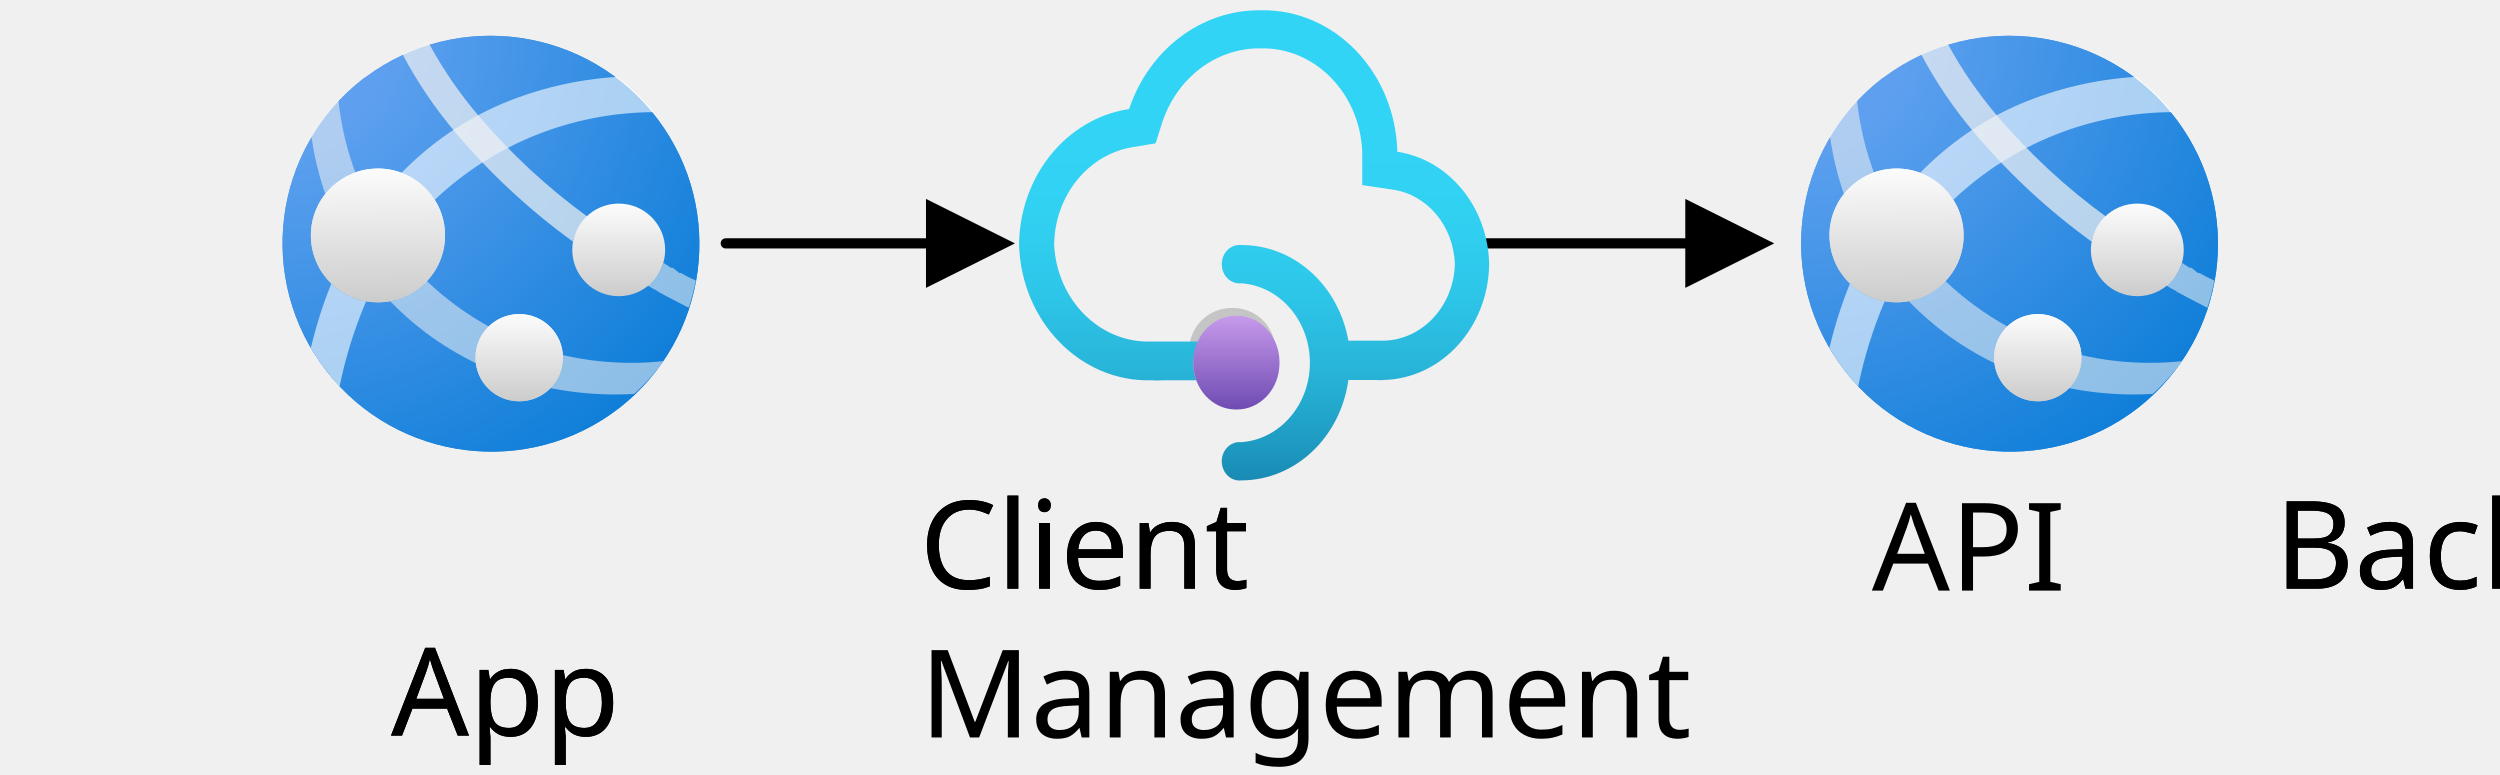
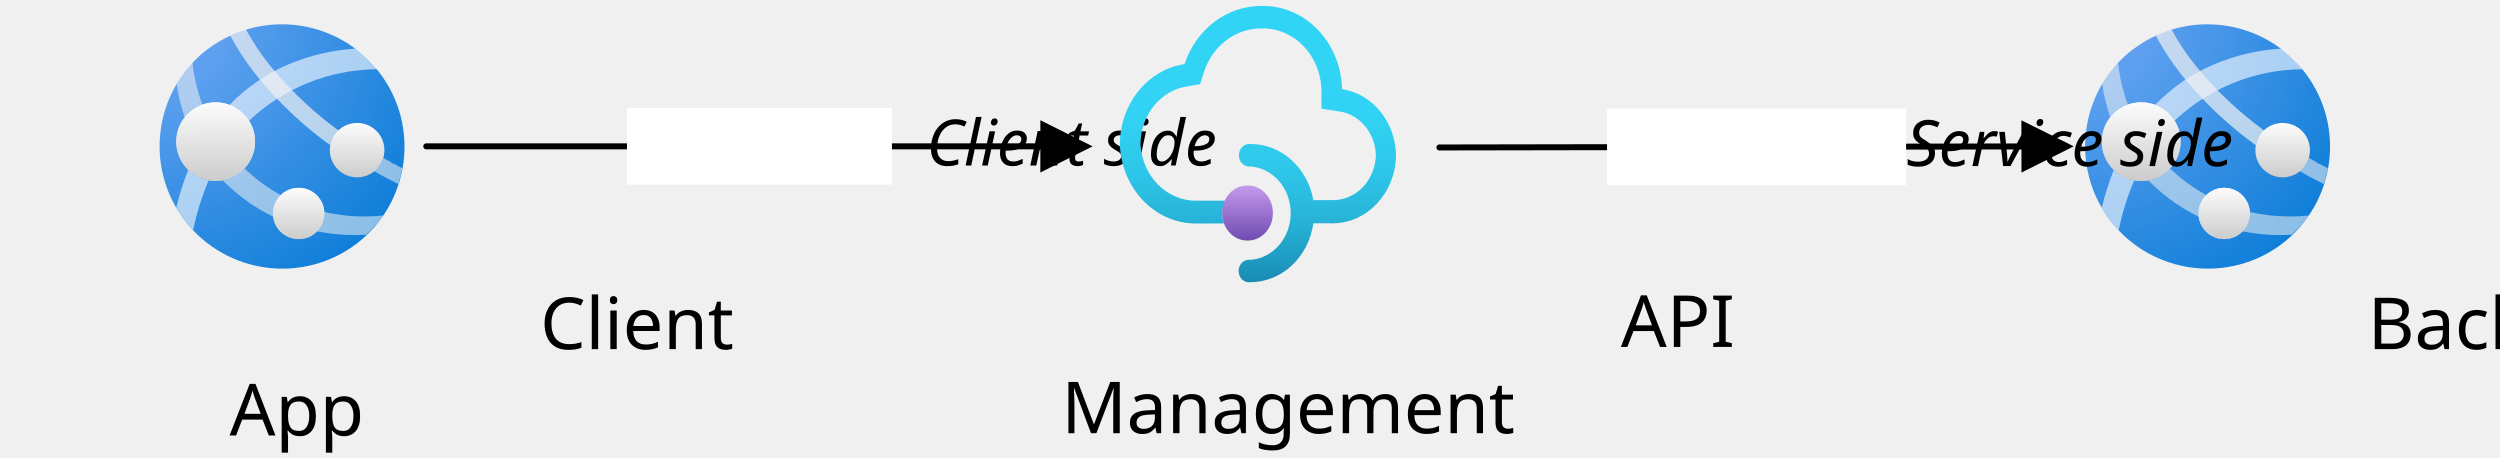
- <svg xmlns="http://www.w3.org/2000/svg" xmlns:ns1="http://schemas.microsoft.com/visio/2003/SVGExtensions/" xmlns:xlink="http://www.w3.org/1999/xlink" width="2.551in" height="0.79in" viewBox="0 0 183.64 56.916" xml:space="preserve" color-interpolation-filters="sRGB" class="st14">
+ <svg xmlns="http://www.w3.org/2000/svg" xmlns:ns1="http://schemas.microsoft.com/visio/2003/SVGExtensions/" xmlns:xlink="http://www.w3.org/1999/xlink" width="4.343in" height="0.794in" viewBox="0 0 312.707 57.192" xml:space="preserve" color-interpolation-filters="sRGB" class="st15">
  <ns1:documentProperties ns1:langID="1033" ns1:viewMarkup="false" />
  <style type="text/css">
	
- 		.st1 {fill:#000000;fill-opacity:0.18;stroke:none;stroke-linecap:butt;stroke-width:0.75}
- 		.st2 {fill:url(#grad7-7);stroke:none;stroke-linecap:butt;stroke-width:0.75}
- 		.st3 {fill:#ffffff;fill-opacity:0.6;stroke:none;stroke-linecap:butt;stroke-width:0.75}
- 		.st4 {fill:#f2f2f2;fill-opacity:0.55;stroke:none;stroke-linecap:butt;stroke-width:0.75}
- 		.st5 {fill:url(#grad0-15);stroke:none;stroke-linecap:butt;stroke-width:0.75}
- 		.st6 {fill:url(#grad0-21);stroke:none;stroke-linecap:butt;stroke-width:0.75}
- 		.st7 {fill:#f2f2f2;fill-opacity:0.7;stroke:none;stroke-linecap:butt;stroke-width:0.75}
- 		.st8 {fill:#000000;font-family:Calibri;font-size:0.75em}
- 		.st9 {font-size:1em}
- 		.st10 {marker-end:url(#mrkr4-137);stroke:#000000;stroke-linecap:round;stroke-linejoin:round;stroke-width:0.75}
- 		.st11 {fill:#000000;fill-opacity:1;stroke:#000000;stroke-opacity:1;stroke-width:0.229}
- 		.st12 {fill:url(#grad0-147);stroke:none;stroke-linecap:butt;stroke-width:0.75}
- 		.st13 {fill:url(#grad0-151);stroke:none;stroke-linecap:butt;stroke-width:0.75}
- 		.st14 {fill:none;fill-rule:evenodd;font-size:12px;overflow:visible;stroke-linecap:square;stroke-miterlimit:3}
+ 		.st1 {fill:url(#grad7-5);stroke:none;stroke-linecap:butt;stroke-width:0.75}
+ 		.st2 {fill:#ffffff;fill-opacity:0.6;stroke:none;stroke-linecap:butt;stroke-width:0.75}
+ 		.st3 {fill:#f2f2f2;fill-opacity:0.55;stroke:none;stroke-linecap:butt;stroke-width:0.75}
+ 		.st4 {fill:url(#grad0-13);stroke:none;stroke-linecap:butt;stroke-width:0.75}
+ 		.st5 {fill:url(#grad0-19);stroke:none;stroke-linecap:butt;stroke-width:0.75}
+ 		.st6 {fill:#f2f2f2;fill-opacity:0.7;stroke:none;stroke-linecap:butt;stroke-width:0.75}
+ 		.st7 {fill:#000000;font-family:Calibri;font-size:0.75em}
+ 		.st8 {font-size:1em}
+ 		.st9 {marker-end:url(#mrkr4-72);stroke:#000000;stroke-linecap:round;stroke-linejoin:round;stroke-width:0.75}
+ 		.st10 {fill:#000000;fill-opacity:1;stroke:#000000;stroke-opacity:1;stroke-width:0.229}
+ 		.st11 {fill:#ffffff;stroke:none;stroke-linecap:butt}
+ 		.st12 {fill:#000000;font-family:Calibri;font-size:0.667em;font-style:italic}
+ 		.st13 {fill:url(#grad0-86);stroke:none;stroke-linecap:butt;stroke-width:0.75}
+ 		.st14 {fill:url(#grad0-90);stroke:none;stroke-linecap:butt;stroke-width:0.75}
+ 		.st15 {fill:none;fill-rule:evenodd;font-size:12px;overflow:visible;stroke-linecap:square;stroke-miterlimit:3}
	
	</style>
  <defs id="Patterns_And_Gradients">
-     <radialGradient id="grad7-7" cx="0" cy="0" r="1.4">
+     <radialGradient id="grad7-5" cx="0" cy="0" r="1.4">
      <stop offset="0.18" stop-color="#5ea0ef" stop-opacity="1" />
      <stop offset="1" stop-color="#0078d4" stop-opacity="1" />
    </radialGradient>
-     <linearGradient id="grad0-15" x1="0" y1="0" x2="1" y2="0" gradientTransform="rotate(-90.43523 0.5 0.5)">
+     <linearGradient id="grad0-13" x1="0" y1="0" x2="1" y2="0" gradientTransform="rotate(-90.43523 0.5 0.5)">
      <stop offset="0" stop-color="#cccccc" stop-opacity="1" />
      <stop offset="1" stop-color="#fcfcfc" stop-opacity="1" />
    </linearGradient>
-     <linearGradient id="grad0-21" x1="0" y1="0" x2="1" y2="0" gradientTransform="rotate(-90 0.5 0.5)">
+     <linearGradient id="grad0-19" x1="0" y1="0" x2="1" y2="0" gradientTransform="rotate(-90 0.5 0.5)">
      <stop offset="0" stop-color="#cccccc" stop-opacity="1" />
      <stop offset="1" stop-color="#fcfcfc" stop-opacity="1" />
    </linearGradient>
-     <linearGradient id="grad0-147" x1="0" y1="0" x2="1" y2="0" gradientTransform="rotate(-90 0.5 0.5)">
+     <linearGradient id="grad0-86" x1="0" y1="0" x2="1" y2="0" gradientTransform="rotate(-90 0.5 0.5)">
      <stop offset="0" stop-color="#198ab3" stop-opacity="1" />
      <stop offset="0.09" stop-color="#1f9dc4" stop-opacity="1" />
      <stop offset="0.24" stop-color="#28b5d9" stop-opacity="1" />
      <stop offset="0.4" stop-color="#2dc6e9" stop-opacity="1" />
      <stop offset="0.57" stop-color="#31d1f2" stop-opacity="1" />
      <stop offset="0.78" stop-color="#32d4f5" stop-opacity="1" />
    </linearGradient>
-     <linearGradient id="grad0-151" x1="0" y1="0" x2="1" y2="0" gradientTransform="rotate(90 0.5 0.5)">
+     <linearGradient id="grad0-90" x1="0" y1="0" x2="1" y2="0" gradientTransform="rotate(90 0.5 0.5)">
      <stop offset="0" stop-color="#c69aeb" stop-opacity="1" />
      <stop offset="1" stop-color="#6f4bb2" stop-opacity="1" />
    </linearGradient>
  </defs>
  <defs id="Markers">
    <g id="lend4">
      <path d="M 2 1 L 0 0 L 2 -1 L 2 1 " style="stroke:none" />
    </g>
-     <marker id="mrkr4-137" class="st11" ns1:arrowType="4" ns1:arrowSize="2" ns1:setback="8.72" refX="-8.72" orient="auto" markerUnits="strokeWidth" overflow="visible">
+     <marker id="mrkr4-72" class="st10" ns1:arrowType="4" ns1:arrowSize="2" ns1:setback="8.72" refX="-8.72" orient="auto" markerUnits="strokeWidth" overflow="visible">
      <use xlink:href="#lend4" transform="scale(-4.36,-4.36) " />
    </marker>
  </defs>
  <g ns1:mID="0" ns1:index="1" ns1:groupContext="foregroundPage">
    <ns1:pageProperties ns1:drawingScale="0.0393701" ns1:pageScale="0.0393701" ns1:drawingUnits="24" ns1:shadowOffsetX="8.50394" ns1:shadowOffsetY="-8.50394" />
    <ns1:layer ns1:name="Connector" ns1:index="0" />
-     <g id="shape1390-1" ns1:mID="1390" ns1:groupContext="shape" transform="translate(87.3474,-27.9609)">
+     <g id="group1540-1" transform="translate(258.879,-21.6036)" ns1:mID="1540" ns1:groupContext="group">
      <ns1:userDefs>
        <ns1:ud ns1:nameU="msvDisableCustomConnectionPoints" ns1:prompt="" ns1:val="VT0(1):5" />
      </ns1:userDefs>
-       <path d="M0 53.8 A3.131 3.117 -180 0 0 3.13 56.92 L3.21 56.92 A3.131 3.117 -180 0 0 6.34 53.8 L6.34 53.72 A3.131        3.117 -180 0 0 3.21 50.6 L3.13 50.6 A3.131 3.117 -180 0 0 -0 53.72 L0 53.8 Z" class="st1" />
-     </g>
-     <g id="group1392-3" transform="translate(130.36,-21.7436)" ns1:mID="1392" ns1:groupContext="group">
+       <g id="shape1541-2" ns1:mID="1541" ns1:groupContext="shape">
+         <ns1:userDefs>
+           <ns1:ud ns1:nameU="msvDisableCustomConnectionPoints" ns1:prompt="" ns1:val="VT0(1):5" />
+         </ns1:userDefs>
+         <path d="M26.74 52.01 C20.04 57.19 10.39 55.97 5.2 49.29 C0 42.6 1.22 32.98 7.92 27.8 L8.09 27.69 C14.88 22.63 24.5         24.02 29.57 30.8 C34.56 37.46 33.3 46.88 26.74 52.01 Z" class="st1" />
+       </g>
+       <g id="shape1542-6" ns1:mID="1542" ns1:groupContext="shape" transform="translate(4.06015,-6.77259)">
+         <ns1:userDefs>
+           <ns1:ud ns1:nameU="msvDisableCustomConnectionPoints" ns1:prompt="" ns1:val="VT0(1):5" />
+         </ns1:userDefs>
+         <path d="M9.1 43.49 C13.44 39.37 19.2 37.06 25.2 37.04 C24.41 36.07 23.5 35.2 22.5 34.45 C19.59 34.63 16.73 35.3         14.04 36.43 C11.26 37.61 8.76 39.34 6.66 41.51 C7.67 41.89 8.53 42.58 9.1 43.49 ZM1.5 49.65 C0.88 51.18         0.38 52.76 0 54.36 C0.33 54.94 0.71 55.5 1.12 56.02 C1.44 56.44 1.75 56.81 2.11 57.19 C2.55 55.05 3.2         52.95 4.06 50.94 C3.1 50.77 2.21 50.32 1.5 49.65 Z" class="st2" />
+       </g>
+       <g id="shape1543-8" ns1:mID="1543" ns1:groupContext="shape" transform="translate(4.09627,-20.8905)">
+         <ns1:userDefs>
+           <ns1:ud ns1:nameU="msvDisableCustomConnectionPoints" ns1:prompt="" ns1:val="VT0(1):5" />
+         </ns1:userDefs>
+         <path d="M3.23 55.59 C2.6 53.88 2.18 52.1 1.99 50.29 C1.23 51.09 0.56 51.96 0 52.9 C0.2 54.36 0.55 55.8 1.03 57.19         C1.59 56.46 2.36 55.9 3.23 55.59 Z" class="st3" />
+       </g>
+       <g id="shape1544-10" ns1:mID="1544" ns1:groupContext="shape" transform="translate(4.06015,-12.9472)">
+         <ns1:userDefs>
+           <ns1:ud ns1:nameU="msvDisableCustomConnectionPoints" ns1:prompt="" ns1:val="VT0(1):5" />
+         </ns1:userDefs>
+         <ellipse cx="4.931" cy="52.275" rx="4.931" ry="4.917" class="st4" />
+       </g>
+       <g id="shape1545-14" ns1:mID="1545" ns1:groupContext="shape" transform="translate(9.89389,-6.09533)">
+         <ns1:userDefs>
+           <ns1:ud ns1:nameU="msvDisableCustomConnectionPoints" ns1:prompt="" ns1:val="VT0(1):5" />
+         </ns1:userDefs>
+         <path d="M6.29 54.41 C6.29 53.55 6.64 52.72 7.26 52.12 C5.6 51.21 4.06 50.08 2.69 48.77 C1.98 49.55 1.03 50.07 0         50.27 C0.81 51.1 1.69 51.87 2.62 52.57 C3.77 53.44 5.02 54.2 6.32 54.82 C6.3 54.69 6.29 54.55 6.29 54.41         ZM17.66 54.79 C15.98 54.79 14.32 54.6 12.68 54.21 C12.69 54.28 12.69 54.34 12.68 54.41 C12.68 55.25         12.35 56.05 11.76 56.64 C13.79 57.05 15.86 57.19 17.93 57.07 C18.73 56.35 19.46 55.54 20.08 54.66 C19.28         54.75 18.47 54.79 17.66 54.79 Z" class="st3" />
+       </g>
+       <g id="shape1546-16" ns1:mID="1546" ns1:groupContext="shape" transform="translate(16.1611,-5.67024)">
+         <ns1:userDefs>
+           <ns1:ud ns1:nameU="msvDisableCustomConnectionPoints" ns1:prompt="" ns1:val="VT0(1):5" />
+         </ns1:userDefs>
+         <ellipse cx="3.215" cy="53.986" rx="3.215" ry="3.206" class="st5" />
+       </g>
+       <g id="shape1547-20" ns1:mID="1547" ns1:groupContext="shape" transform="translate(10.797,-17.4142)">
+         <ns1:userDefs>
+           <ns1:ud ns1:nameU="msvDisableCustomConnectionPoints" ns1:prompt="" ns1:val="VT0(1):5" />
+         </ns1:userDefs>
+         <path d="M12.53 57.19 C12.69 56.49 13.08 55.85 13.63 55.39 C10.66 53.23 7.96 50.73 5.58 47.93 C4.2 46.31 2.98 44.55         1.97 42.67 C1.29 42.87 0.64 43.13 0 43.43 C1.09 45.47 2.39 47.39 3.88 49.16 C6.42 52.18 9.33 54.88 12.53         57.19 Z" class="st6" />
+       </g>
+       <g id="shape1548-22" ns1:mID="1548" ns1:groupContext="shape" transform="translate(23.2772,-13.3975)">
+         <ns1:userDefs>
+           <ns1:ud ns1:nameU="msvDisableCustomConnectionPoints" ns1:prompt="" ns1:val="VT0(1):5" />
+         </ns1:userDefs>
+         <ellipse cx="3.414" cy="53.788" rx="3.414" ry="3.404" class="st5" />
+       </g>
+       <g id="shape1549-25" ns1:mID="1549" ns1:groupContext="shape" transform="translate(28.8166,-12.5509)">
+         <ns1:userDefs>
+           <ns1:ud ns1:nameU="msvDisableCustomConnectionPoints" ns1:prompt="" ns1:val="VT0(1):5" />
+         </ns1:userDefs>
+         <path d="M3.6 55.23 L2.97 54.92 L2.43 54.63 L2.32 54.63 L1.85 54.26 L1.72 54.26 L1.16 53.9 C0.97 54.56 0.56 55.14         0 55.55 C0.22 55.7 0.45 55.82 0.69 55.95 L0.83 56.04 L1.46 56.38 L3.02 57.19 C3.24 56.54 3.41 55.87         3.54 55.19 L3.6 55.23 Z" class="st3" />
+       </g>
+       <g id="shape1550-27" ns1:mID="1550" ns1:groupContext="shape" transform="translate(4.06015,-12.9472)">
+         <ns1:userDefs>
+           <ns1:ud ns1:nameU="msvDisableCustomConnectionPoints" ns1:prompt="" ns1:val="VT0(1):5" />
+         </ns1:userDefs>
+         <ellipse cx="4.931" cy="52.275" rx="4.931" ry="4.917" class="st4" />
+       </g>
+       <g id="shape1551-30" ns1:mID="1551" ns1:groupContext="shape" transform="translate(16.1611,-5.67024)">
+         <ns1:userDefs>
+           <ns1:ud ns1:nameU="msvDisableCustomConnectionPoints" ns1:prompt="" ns1:val="VT0(1):5" />
+         </ns1:userDefs>
+         <ellipse cx="3.215" cy="53.986" rx="3.215" ry="3.206" class="st5" />
+       </g>
+     </g>
+     <g id="shape1552-33" ns1:mID="1552" ns1:groupContext="shape" transform="translate(259.427,-21.6036)">
+       <ns1:textBlock ns1:margins="rect(0,0,0,0)" ns1:tabSpace="42.5197" />
+       <ns1:textRect cx="17.28" cy="67.994" width="72" height="21.604" />
+       <text x="-5.32" y="65.29" class="st7" ns1:langID="2057">
+         <ns1:paragraph ns1:horizAlign="1" />
+         <ns1:tabList />Backend API<ns1:newlineChar />
+       </text>
+     </g>
+     <g id="group1553-35" transform="translate(17.9345,-21.6036)" ns1:mID="1553" ns1:groupContext="group">
      <ns1:userDefs>
        <ns1:ud ns1:nameU="msvDisableCustomConnectionPoints" ns1:prompt="" ns1:val="VT0(1):5" />
      </ns1:userDefs>
-       <g id="shape1393-4" ns1:mID="1393" ns1:groupContext="shape">
-         <ns1:userDefs>
-           <ns1:ud ns1:nameU="msvDisableCustomConnectionPoints" ns1:prompt="" ns1:val="VT0(1):5" />
-         </ns1:userDefs>
-         <path d="M26.74 51.73 C20.04 56.92 10.39 55.7 5.2 49.01 C0 42.33 1.22 32.71 7.92 27.52 L8.09 27.41 C14.88 22.36 24.5         23.75 29.57 30.53 C34.56 37.19 33.3 46.6 26.74 51.73 Z" class="st2" />
-       </g>
-       <g id="shape1394-8" ns1:mID="1394" ns1:groupContext="shape" transform="translate(4.06015,-6.77259)">
-         <ns1:userDefs>
-           <ns1:ud ns1:nameU="msvDisableCustomConnectionPoints" ns1:prompt="" ns1:val="VT0(1):5" />
-         </ns1:userDefs>
-         <path d="M9.1 43.21 C13.44 39.09 19.2 36.79 25.2 36.76 C24.41 35.79 23.5 34.92 22.5 34.17 C19.59 34.35 16.73 35.02         14.04 36.15 C11.26 37.34 8.76 39.07 6.66 41.23 C7.67 41.61 8.53 42.31 9.1 43.21 ZM1.5 49.37 C0.88 50.91         0.38 52.48 0 54.09 C0.33 54.67 0.71 55.22 1.12 55.75 C1.44 56.16 1.75 56.54 2.11 56.92 C2.55 54.77 3.2         52.68 4.06 50.67 C3.1 50.5 2.21 50.04 1.5 49.37 Z" class="st3" />
-       </g>
-       <g id="shape1395-10" ns1:mID="1395" ns1:groupContext="shape" transform="translate(4.09627,-20.8905)">
-         <ns1:userDefs>
-           <ns1:ud ns1:nameU="msvDisableCustomConnectionPoints" ns1:prompt="" ns1:val="VT0(1):5" />
-         </ns1:userDefs>
-         <path d="M3.23 55.31 C2.6 53.61 2.18 51.83 1.99 50.02 C1.23 50.81 0.56 51.69 0 52.63 C0.2 54.09 0.55 55.52 1.03 56.92         C1.59 56.18 2.36 55.63 3.23 55.31 Z" class="st4" />
-       </g>
-       <g id="shape1396-12" ns1:mID="1396" ns1:groupContext="shape" transform="translate(4.06015,-12.9472)">
-         <ns1:userDefs>
-           <ns1:ud ns1:nameU="msvDisableCustomConnectionPoints" ns1:prompt="" ns1:val="VT0(1):5" />
-         </ns1:userDefs>
-         <ellipse cx="4.931" cy="51.999" rx="4.931" ry="4.917" class="st5" />
-       </g>
-       <g id="shape1397-16" ns1:mID="1397" ns1:groupContext="shape" transform="translate(9.89389,-6.09533)">
-         <ns1:userDefs>
-           <ns1:ud ns1:nameU="msvDisableCustomConnectionPoints" ns1:prompt="" ns1:val="VT0(1):5" />
-         </ns1:userDefs>
-         <path d="M6.29 54.13 C6.29 53.27 6.64 52.45 7.26 51.85 C5.6 50.93 4.06 49.81 2.69 48.5 C1.98 49.27 1.03 49.79 0 49.99         C0.81 50.82 1.69 51.6 2.62 52.3 C3.77 53.16 5.02 53.92 6.32 54.55 C6.3 54.41 6.29 54.27 6.29 54.13 ZM17.66         54.51 C15.98 54.51 14.32 54.32 12.68 53.94 C12.69 54 12.69 54.07 12.68 54.13 C12.68 54.97 12.35 55.77         11.76 56.37 C13.79 56.77 15.86 56.92 17.93 56.8 C18.73 56.08 19.46 55.26 20.08 54.39 C19.28 54.47 18.47         54.52 17.66 54.51 Z" class="st4" />
-       </g>
-       <g id="shape1398-18" ns1:mID="1398" ns1:groupContext="shape" transform="translate(16.1611,-5.67024)">
-         <ns1:userDefs>
-           <ns1:ud ns1:nameU="msvDisableCustomConnectionPoints" ns1:prompt="" ns1:val="VT0(1):5" />
-         </ns1:userDefs>
-         <ellipse cx="3.215" cy="53.71" rx="3.215" ry="3.206" class="st6" />
-       </g>
-       <g id="shape1399-22" ns1:mID="1399" ns1:groupContext="shape" transform="translate(10.797,-17.4142)">
-         <ns1:userDefs>
-           <ns1:ud ns1:nameU="msvDisableCustomConnectionPoints" ns1:prompt="" ns1:val="VT0(1):5" />
-         </ns1:userDefs>
-         <path d="M12.53 56.92 C12.69 56.21 13.08 55.58 13.63 55.11 C10.66 52.96 7.96 50.45 5.58 47.66 C4.2 46.03 2.98 44.27         1.97 42.4 C1.29 42.6 0.64 42.85 0 43.15 C1.09 45.2 2.39 47.12 3.88 48.88 C6.42 51.9 9.33 54.6 12.53         56.92 Z" class="st7" />
-       </g>
-       <g id="shape1400-24" ns1:mID="1400" ns1:groupContext="shape" transform="translate(23.2772,-13.3975)">
-         <ns1:userDefs>
-           <ns1:ud ns1:nameU="msvDisableCustomConnectionPoints" ns1:prompt="" ns1:val="VT0(1):5" />
-         </ns1:userDefs>
-         <ellipse cx="3.414" cy="53.512" rx="3.414" ry="3.404" class="st6" />
-       </g>
-       <g id="shape1401-27" ns1:mID="1401" ns1:groupContext="shape" transform="translate(28.8166,-12.5509)">
-         <ns1:userDefs>
-           <ns1:ud ns1:nameU="msvDisableCustomConnectionPoints" ns1:prompt="" ns1:val="VT0(1):5" />
-         </ns1:userDefs>
-         <path d="M3.6 54.95 L2.97 54.65 L2.43 54.36 L2.32 54.36 L1.85 53.98 L1.72 53.98 L1.16 53.62 C0.97 54.28 0.56 54.86         0 55.28 C0.22 55.42 0.45 55.55 0.69 55.67 L0.83 55.77 L1.46 56.11 L3.02 56.92 C3.24 56.26 3.41 55.6         3.54 54.92 L3.6 54.95 Z" class="st4" />
-       </g>
-       <g id="shape1402-29" ns1:mID="1402" ns1:groupContext="shape" transform="translate(4.06015,-12.9472)">
-         <ns1:userDefs>
-           <ns1:ud ns1:nameU="msvDisableCustomConnectionPoints" ns1:prompt="" ns1:val="VT0(1):5" />
-         </ns1:userDefs>
-         <ellipse cx="4.931" cy="51.999" rx="4.931" ry="4.917" class="st5" />
-       </g>
-       <g id="shape1403-32" ns1:mID="1403" ns1:groupContext="shape" transform="translate(16.1611,-5.67024)">
-         <ns1:userDefs>
-           <ns1:ud ns1:nameU="msvDisableCustomConnectionPoints" ns1:prompt="" ns1:val="VT0(1):5" />
-         </ns1:userDefs>
-         <ellipse cx="3.215" cy="53.71" rx="3.215" ry="3.206" class="st6" />
-       </g>
-     </g>
-     <g id="shape1391-35" ns1:mID="1391" ns1:groupContext="shape" transform="translate(130.36,-21.7436)">
+       <g id="shape1554-36" ns1:mID="1554" ns1:groupContext="shape">
+         <ns1:userDefs>
+           <ns1:ud ns1:nameU="msvDisableCustomConnectionPoints" ns1:prompt="" ns1:val="VT0(1):5" />
+         </ns1:userDefs>
+         <path d="M26.74 52.01 C20.04 57.19 10.39 55.97 5.2 49.29 C0 42.6 1.22 32.98 7.92 27.8 L8.09 27.69 C14.88 22.63 24.5         24.02 29.57 30.8 C34.56 37.46 33.3 46.88 26.74 52.01 Z" class="st1" />
+       </g>
+       <g id="shape1555-39" ns1:mID="1555" ns1:groupContext="shape" transform="translate(4.06015,-6.77259)">
+         <ns1:userDefs>
+           <ns1:ud ns1:nameU="msvDisableCustomConnectionPoints" ns1:prompt="" ns1:val="VT0(1):5" />
+         </ns1:userDefs>
+         <path d="M9.1 43.49 C13.44 39.37 19.2 37.06 25.2 37.04 C24.41 36.07 23.5 35.2 22.5 34.45 C19.59 34.63 16.73 35.3         14.04 36.43 C11.26 37.61 8.76 39.34 6.66 41.51 C7.67 41.89 8.53 42.58 9.1 43.49 ZM1.5 49.65 C0.88 51.18         0.38 52.76 0 54.36 C0.33 54.94 0.71 55.5 1.12 56.02 C1.44 56.44 1.75 56.81 2.11 57.19 C2.55 55.05 3.2         52.95 4.06 50.94 C3.1 50.77 2.21 50.32 1.5 49.65 Z" class="st2" />
+       </g>
+       <g id="shape1556-41" ns1:mID="1556" ns1:groupContext="shape" transform="translate(4.09627,-20.8905)">
+         <ns1:userDefs>
+           <ns1:ud ns1:nameU="msvDisableCustomConnectionPoints" ns1:prompt="" ns1:val="VT0(1):5" />
+         </ns1:userDefs>
+         <path d="M3.23 55.59 C2.6 53.88 2.18 52.1 1.99 50.29 C1.23 51.09 0.56 51.96 0 52.9 C0.2 54.36 0.55 55.8 1.03 57.19         C1.59 56.46 2.36 55.9 3.23 55.59 Z" class="st3" />
+       </g>
+       <g id="shape1557-43" ns1:mID="1557" ns1:groupContext="shape" transform="translate(4.06015,-12.9472)">
+         <ns1:userDefs>
+           <ns1:ud ns1:nameU="msvDisableCustomConnectionPoints" ns1:prompt="" ns1:val="VT0(1):5" />
+         </ns1:userDefs>
+         <ellipse cx="4.931" cy="52.275" rx="4.931" ry="4.917" class="st4" />
+       </g>
+       <g id="shape1558-46" ns1:mID="1558" ns1:groupContext="shape" transform="translate(9.89389,-6.09533)">
+         <ns1:userDefs>
+           <ns1:ud ns1:nameU="msvDisableCustomConnectionPoints" ns1:prompt="" ns1:val="VT0(1):5" />
+         </ns1:userDefs>
+         <path d="M6.29 54.41 C6.29 53.55 6.64 52.72 7.26 52.12 C5.6 51.21 4.06 50.08 2.69 48.77 C1.98 49.55 1.03 50.07 0         50.27 C0.81 51.1 1.69 51.87 2.62 52.57 C3.77 53.44 5.02 54.2 6.32 54.82 C6.3 54.69 6.29 54.55 6.29 54.41         ZM17.66 54.79 C15.98 54.79 14.32 54.6 12.68 54.21 C12.69 54.28 12.69 54.34 12.68 54.41 C12.68 55.25         12.35 56.05 11.76 56.64 C13.79 57.05 15.86 57.19 17.93 57.07 C18.73 56.35 19.46 55.54 20.08 54.66 C19.28         54.75 18.47 54.79 17.66 54.79 Z" class="st3" />
+       </g>
+       <g id="shape1559-48" ns1:mID="1559" ns1:groupContext="shape" transform="translate(16.1611,-5.67024)">
+         <ns1:userDefs>
+           <ns1:ud ns1:nameU="msvDisableCustomConnectionPoints" ns1:prompt="" ns1:val="VT0(1):5" />
+         </ns1:userDefs>
+         <ellipse cx="3.215" cy="53.986" rx="3.215" ry="3.206" class="st5" />
+       </g>
+       <g id="shape1560-51" ns1:mID="1560" ns1:groupContext="shape" transform="translate(10.797,-17.4142)">
+         <ns1:userDefs>
+           <ns1:ud ns1:nameU="msvDisableCustomConnectionPoints" ns1:prompt="" ns1:val="VT0(1):5" />
+         </ns1:userDefs>
+         <path d="M12.53 57.19 C12.69 56.49 13.08 55.85 13.63 55.39 C10.66 53.23 7.96 50.73 5.58 47.93 C4.2 46.31 2.98 44.55         1.97 42.67 C1.29 42.87 0.64 43.13 0 43.43 C1.09 45.47 2.39 47.39 3.88 49.16 C6.42 52.18 9.33 54.88 12.53         57.19 Z" class="st6" />
+       </g>
+       <g id="shape1561-53" ns1:mID="1561" ns1:groupContext="shape" transform="translate(23.2772,-13.3975)">
+         <ns1:userDefs>
+           <ns1:ud ns1:nameU="msvDisableCustomConnectionPoints" ns1:prompt="" ns1:val="VT0(1):5" />
+         </ns1:userDefs>
+         <ellipse cx="3.414" cy="53.788" rx="3.414" ry="3.404" class="st5" />
+       </g>
+       <g id="shape1562-56" ns1:mID="1562" ns1:groupContext="shape" transform="translate(28.8166,-12.5509)">
+         <ns1:userDefs>
+           <ns1:ud ns1:nameU="msvDisableCustomConnectionPoints" ns1:prompt="" ns1:val="VT0(1):5" />
+         </ns1:userDefs>
+         <path d="M3.6 55.23 L2.97 54.92 L2.43 54.63 L2.32 54.63 L1.85 54.26 L1.72 54.26 L1.16 53.9 C0.97 54.56 0.56 55.14         0 55.55 C0.22 55.7 0.45 55.82 0.69 55.95 L0.83 56.04 L1.46 56.38 L3.02 57.19 C3.24 56.54 3.41 55.87         3.54 55.19 L3.6 55.23 Z" class="st3" />
+       </g>
+       <g id="shape1563-58" ns1:mID="1563" ns1:groupContext="shape" transform="translate(4.06015,-12.9472)">
+         <ns1:userDefs>
+           <ns1:ud ns1:nameU="msvDisableCustomConnectionPoints" ns1:prompt="" ns1:val="VT0(1):5" />
+         </ns1:userDefs>
+         <ellipse cx="4.931" cy="52.275" rx="4.931" ry="4.917" class="st4" />
+       </g>
+       <g id="shape1564-61" ns1:mID="1564" ns1:groupContext="shape" transform="translate(16.1611,-5.67024)">
+         <ns1:userDefs>
+           <ns1:ud ns1:nameU="msvDisableCustomConnectionPoints" ns1:prompt="" ns1:val="VT0(1):5" />
+         </ns1:userDefs>
+         <ellipse cx="3.215" cy="53.986" rx="3.215" ry="3.206" class="st5" />
+       </g>
+     </g>
+     <g id="shape1565-64" ns1:mID="1565" ns1:groupContext="shape" transform="translate(18.72,-21.6036)">
      <ns1:textBlock ns1:margins="rect(0,0,0,0)" ns1:tabSpace="42.5197" />
-       <ns1:textRect cx="17.28" cy="62.318" width="72" height="10.804" />
-       <text x="-5.32" y="65.02" class="st8" ns1:langID="2057">
-         <ns1:paragraph ns1:horizAlign="1" />
-         <ns1:tabList />Backend API</text>
-     </g>
-     <g id="group1405-37" transform="translate(18.72,-21.7436)" ns1:mID="1405" ns1:groupContext="group">
-       <ns1:userDefs>
-         <ns1:ud ns1:nameU="msvDisableCustomConnectionPoints" ns1:prompt="" ns1:val="VT0(1):5" />
-       </ns1:userDefs>
-       <g id="shape1406-38" ns1:mID="1406" ns1:groupContext="shape">
-         <ns1:userDefs>
-           <ns1:ud ns1:nameU="msvDisableCustomConnectionPoints" ns1:prompt="" ns1:val="VT0(1):5" />
-         </ns1:userDefs>
-         <path d="M26.74 51.73 C20.04 56.92 10.39 55.7 5.2 49.01 C0 42.33 1.22 32.71 7.92 27.52 L8.09 27.41 C14.88 22.36 24.5         23.75 29.57 30.53 C34.56 37.19 33.3 46.6 26.74 51.73 Z" class="st2" />
-       </g>
-       <g id="shape1407-41" ns1:mID="1407" ns1:groupContext="shape" transform="translate(4.06015,-6.77259)">
-         <ns1:userDefs>
-           <ns1:ud ns1:nameU="msvDisableCustomConnectionPoints" ns1:prompt="" ns1:val="VT0(1):5" />
-         </ns1:userDefs>
-         <path d="M9.1 43.21 C13.44 39.09 19.2 36.79 25.2 36.76 C24.41 35.79 23.5 34.92 22.5 34.17 C19.59 34.35 16.73 35.02         14.04 36.15 C11.26 37.34 8.76 39.07 6.66 41.23 C7.67 41.61 8.53 42.31 9.1 43.21 ZM1.5 49.37 C0.88 50.91         0.38 52.48 0 54.09 C0.33 54.67 0.71 55.22 1.12 55.75 C1.44 56.16 1.75 56.54 2.11 56.92 C2.55 54.77 3.2         52.68 4.06 50.67 C3.1 50.5 2.21 50.04 1.5 49.37 Z" class="st3" />
-       </g>
-       <g id="shape1408-43" ns1:mID="1408" ns1:groupContext="shape" transform="translate(4.09627,-20.8905)">
-         <ns1:userDefs>
-           <ns1:ud ns1:nameU="msvDisableCustomConnectionPoints" ns1:prompt="" ns1:val="VT0(1):5" />
-         </ns1:userDefs>
-         <path d="M3.23 55.31 C2.6 53.61 2.18 51.83 1.99 50.02 C1.23 50.81 0.56 51.69 0 52.63 C0.2 54.09 0.55 55.52 1.03 56.92         C1.59 56.18 2.36 55.63 3.23 55.31 Z" class="st4" />
-       </g>
-       <g id="shape1409-45" ns1:mID="1409" ns1:groupContext="shape" transform="translate(4.06015,-12.9472)">
-         <ns1:userDefs>
-           <ns1:ud ns1:nameU="msvDisableCustomConnectionPoints" ns1:prompt="" ns1:val="VT0(1):5" />
-         </ns1:userDefs>
-         <ellipse cx="4.931" cy="51.999" rx="4.931" ry="4.917" class="st5" />
-       </g>
-       <g id="shape1410-48" ns1:mID="1410" ns1:groupContext="shape" transform="translate(9.89389,-6.09533)">
-         <ns1:userDefs>
-           <ns1:ud ns1:nameU="msvDisableCustomConnectionPoints" ns1:prompt="" ns1:val="VT0(1):5" />
-         </ns1:userDefs>
-         <path d="M6.29 54.13 C6.29 53.27 6.64 52.45 7.26 51.85 C5.6 50.93 4.06 49.81 2.69 48.5 C1.98 49.27 1.03 49.79 0 49.99         C0.81 50.82 1.69 51.6 2.62 52.3 C3.77 53.16 5.02 53.92 6.32 54.55 C6.3 54.41 6.29 54.27 6.29 54.13 ZM17.66         54.51 C15.98 54.51 14.32 54.32 12.68 53.94 C12.69 54 12.69 54.07 12.68 54.13 C12.68 54.97 12.35 55.77         11.76 56.37 C13.79 56.77 15.86 56.92 17.93 56.8 C18.73 56.08 19.46 55.26 20.08 54.39 C19.28 54.47 18.47         54.52 17.66 54.51 Z" class="st4" />
-       </g>
-       <g id="shape1411-50" ns1:mID="1411" ns1:groupContext="shape" transform="translate(16.1611,-5.67024)">
-         <ns1:userDefs>
-           <ns1:ud ns1:nameU="msvDisableCustomConnectionPoints" ns1:prompt="" ns1:val="VT0(1):5" />
-         </ns1:userDefs>
-         <ellipse cx="3.215" cy="53.71" rx="3.215" ry="3.206" class="st6" />
-       </g>
-       <g id="shape1412-53" ns1:mID="1412" ns1:groupContext="shape" transform="translate(10.797,-17.4142)">
-         <ns1:userDefs>
-           <ns1:ud ns1:nameU="msvDisableCustomConnectionPoints" ns1:prompt="" ns1:val="VT0(1):5" />
-         </ns1:userDefs>
-         <path d="M12.53 56.92 C12.69 56.21 13.08 55.58 13.63 55.11 C10.66 52.96 7.96 50.45 5.58 47.66 C4.2 46.03 2.98 44.27         1.97 42.4 C1.29 42.6 0.64 42.85 0 43.15 C1.09 45.2 2.39 47.12 3.88 48.88 C6.42 51.9 9.33 54.6 12.53         56.92 Z" class="st7" />
-       </g>
-       <g id="shape1413-55" ns1:mID="1413" ns1:groupContext="shape" transform="translate(23.2772,-13.3975)">
-         <ns1:userDefs>
-           <ns1:ud ns1:nameU="msvDisableCustomConnectionPoints" ns1:prompt="" ns1:val="VT0(1):5" />
-         </ns1:userDefs>
-         <ellipse cx="3.414" cy="53.512" rx="3.414" ry="3.404" class="st6" />
-       </g>
-       <g id="shape1414-58" ns1:mID="1414" ns1:groupContext="shape" transform="translate(28.8166,-12.5509)">
-         <ns1:userDefs>
-           <ns1:ud ns1:nameU="msvDisableCustomConnectionPoints" ns1:prompt="" ns1:val="VT0(1):5" />
-         </ns1:userDefs>
-         <path d="M3.6 54.95 L2.97 54.65 L2.43 54.36 L2.32 54.36 L1.85 53.98 L1.72 53.98 L1.16 53.62 C0.97 54.28 0.56 54.86         0 55.28 C0.22 55.42 0.45 55.55 0.69 55.67 L0.83 55.77 L1.46 56.11 L3.02 56.92 C3.24 56.26 3.41 55.6         3.54 54.92 L3.6 54.95 Z" class="st4" />
-       </g>
-       <g id="shape1415-60" ns1:mID="1415" ns1:groupContext="shape" transform="translate(4.06015,-12.9472)">
-         <ns1:userDefs>
-           <ns1:ud ns1:nameU="msvDisableCustomConnectionPoints" ns1:prompt="" ns1:val="VT0(1):5" />
-         </ns1:userDefs>
-         <ellipse cx="4.931" cy="51.999" rx="4.931" ry="4.917" class="st5" />
-       </g>
-       <g id="shape1416-63" ns1:mID="1416" ns1:groupContext="shape" transform="translate(16.1611,-5.67024)">
-         <ns1:userDefs>
-           <ns1:ud ns1:nameU="msvDisableCustomConnectionPoints" ns1:prompt="" ns1:val="VT0(1):5" />
-         </ns1:userDefs>
-         <ellipse cx="3.215" cy="53.71" rx="3.215" ry="3.206" class="st6" />
-       </g>
-     </g>
-     <g id="shape1404-66" ns1:mID="1404" ns1:groupContext="shape" transform="translate(18.72,-21.7436)">
-       <ns1:textBlock ns1:margins="rect(0,0,0,0)" ns1:tabSpace="42.5197" />
-       <ns1:textRect cx="17.28" cy="67.718" width="72" height="21.604" />
-       <text x="6.7" y="65.02" class="st8" ns1:langID="2057">
+       <ns1:textRect cx="17.28" cy="67.994" width="72" height="21.604" />
+       <text x="6.7" y="65.29" class="st7" ns1:langID="2057">
        <ns1:paragraph ns1:horizAlign="1" />
        <ns1:tabList />Client <ns1:newlineChar />
-         <tspan x="9.95" dy="1.2em" class="st9">App</tspan>
+         <tspan x="9.95" dy="1.2em" class="st8">App</tspan>
      </text>
    </g>
-     <g id="group1423-69" transform="translate(130.36,-21.7436)" ns1:mID="1423" ns1:groupContext="group">
-       <ns1:userDefs>
-         <ns1:ud ns1:nameU="msvDisableCustomConnectionPoints" ns1:prompt="" ns1:val="VT0(1):5" />
-       </ns1:userDefs>
-       <g id="shape1424-70" ns1:mID="1424" ns1:groupContext="shape">
-         <ns1:userDefs>
-           <ns1:ud ns1:nameU="msvDisableCustomConnectionPoints" ns1:prompt="" ns1:val="VT0(1):5" />
-         </ns1:userDefs>
-         <path d="M26.74 51.73 C20.04 56.92 10.39 55.7 5.2 49.01 C0 42.33 1.22 32.71 7.92 27.52 L8.09 27.41 C14.88 22.36 24.5         23.75 29.57 30.53 C34.56 37.19 33.3 46.6 26.74 51.73 Z" class="st2" />
-       </g>
-       <g id="shape1425-73" ns1:mID="1425" ns1:groupContext="shape" transform="translate(4.06015,-6.77259)">
-         <ns1:userDefs>
-           <ns1:ud ns1:nameU="msvDisableCustomConnectionPoints" ns1:prompt="" ns1:val="VT0(1):5" />
-         </ns1:userDefs>
-         <path d="M9.1 43.21 C13.44 39.09 19.2 36.79 25.2 36.76 C24.41 35.79 23.5 34.92 22.5 34.17 C19.59 34.35 16.73 35.02         14.04 36.15 C11.26 37.34 8.76 39.07 6.66 41.23 C7.67 41.61 8.53 42.31 9.1 43.21 ZM1.5 49.37 C0.88 50.91         0.38 52.48 0 54.09 C0.33 54.67 0.71 55.22 1.12 55.75 C1.44 56.16 1.75 56.54 2.11 56.92 C2.55 54.77 3.2         52.68 4.06 50.67 C3.1 50.5 2.21 50.04 1.5 49.37 Z" class="st3" />
-       </g>
-       <g id="shape1426-75" ns1:mID="1426" ns1:groupContext="shape" transform="translate(4.09627,-20.8905)">
-         <ns1:userDefs>
-           <ns1:ud ns1:nameU="msvDisableCustomConnectionPoints" ns1:prompt="" ns1:val="VT0(1):5" />
-         </ns1:userDefs>
-         <path d="M3.23 55.31 C2.6 53.61 2.18 51.83 1.99 50.02 C1.23 50.81 0.56 51.69 0 52.63 C0.2 54.09 0.55 55.52 1.03 56.92         C1.59 56.18 2.36 55.63 3.23 55.31 Z" class="st4" />
-       </g>
-       <g id="shape1427-77" ns1:mID="1427" ns1:groupContext="shape" transform="translate(4.06015,-12.9472)">
-         <ns1:userDefs>
-           <ns1:ud ns1:nameU="msvDisableCustomConnectionPoints" ns1:prompt="" ns1:val="VT0(1):5" />
-         </ns1:userDefs>
-         <ellipse cx="4.931" cy="51.999" rx="4.931" ry="4.917" class="st5" />
-       </g>
-       <g id="shape1428-80" ns1:mID="1428" ns1:groupContext="shape" transform="translate(9.89389,-6.09533)">
-         <ns1:userDefs>
-           <ns1:ud ns1:nameU="msvDisableCustomConnectionPoints" ns1:prompt="" ns1:val="VT0(1):5" />
-         </ns1:userDefs>
-         <path d="M6.29 54.13 C6.29 53.27 6.64 52.45 7.26 51.85 C5.6 50.93 4.06 49.81 2.69 48.5 C1.98 49.27 1.03 49.79 0 49.99         C0.81 50.82 1.69 51.6 2.62 52.3 C3.77 53.16 5.02 53.92 6.32 54.55 C6.3 54.41 6.29 54.27 6.29 54.13 ZM17.66         54.51 C15.98 54.51 14.32 54.32 12.68 53.94 C12.69 54 12.69 54.07 12.68 54.13 C12.68 54.97 12.35 55.77         11.76 56.37 C13.79 56.77 15.86 56.92 17.93 56.8 C18.73 56.08 19.46 55.26 20.08 54.39 C19.28 54.47 18.47         54.52 17.66 54.51 Z" class="st4" />
-       </g>
-       <g id="shape1429-82" ns1:mID="1429" ns1:groupContext="shape" transform="translate(16.1611,-5.67024)">
-         <ns1:userDefs>
-           <ns1:ud ns1:nameU="msvDisableCustomConnectionPoints" ns1:prompt="" ns1:val="VT0(1):5" />
-         </ns1:userDefs>
-         <ellipse cx="3.215" cy="53.71" rx="3.215" ry="3.206" class="st6" />
-       </g>
-       <g id="shape1430-85" ns1:mID="1430" ns1:groupContext="shape" transform="translate(10.797,-17.4142)">
-         <ns1:userDefs>
-           <ns1:ud ns1:nameU="msvDisableCustomConnectionPoints" ns1:prompt="" ns1:val="VT0(1):5" />
-         </ns1:userDefs>
-         <path d="M12.53 56.92 C12.69 56.21 13.08 55.58 13.63 55.11 C10.66 52.96 7.96 50.45 5.58 47.66 C4.2 46.03 2.98 44.27         1.97 42.4 C1.29 42.6 0.64 42.85 0 43.15 C1.09 45.2 2.39 47.12 3.88 48.88 C6.42 51.9 9.33 54.6 12.53         56.92 Z" class="st7" />
-       </g>
-       <g id="shape1431-87" ns1:mID="1431" ns1:groupContext="shape" transform="translate(23.2772,-13.3975)">
-         <ns1:userDefs>
-           <ns1:ud ns1:nameU="msvDisableCustomConnectionPoints" ns1:prompt="" ns1:val="VT0(1):5" />
-         </ns1:userDefs>
-         <ellipse cx="3.414" cy="53.512" rx="3.414" ry="3.404" class="st6" />
-       </g>
-       <g id="shape1432-90" ns1:mID="1432" ns1:groupContext="shape" transform="translate(28.8166,-12.5509)">
-         <ns1:userDefs>
-           <ns1:ud ns1:nameU="msvDisableCustomConnectionPoints" ns1:prompt="" ns1:val="VT0(1):5" />
-         </ns1:userDefs>
-         <path d="M3.6 54.95 L2.97 54.65 L2.43 54.36 L2.32 54.36 L1.85 53.98 L1.72 53.98 L1.16 53.62 C0.97 54.28 0.56 54.86         0 55.28 C0.22 55.42 0.45 55.55 0.69 55.67 L0.83 55.77 L1.46 56.11 L3.02 56.92 C3.24 56.26 3.41 55.6         3.54 54.92 L3.6 54.95 Z" class="st4" />
-       </g>
-       <g id="shape1433-92" ns1:mID="1433" ns1:groupContext="shape" transform="translate(4.06015,-12.9472)">
-         <ns1:userDefs>
-           <ns1:ud ns1:nameU="msvDisableCustomConnectionPoints" ns1:prompt="" ns1:val="VT0(1):5" />
-         </ns1:userDefs>
-         <ellipse cx="4.931" cy="51.999" rx="4.931" ry="4.917" class="st5" />
-       </g>
-       <g id="shape1434-95" ns1:mID="1434" ns1:groupContext="shape" transform="translate(16.1611,-5.67024)">
-         <ns1:userDefs>
-           <ns1:ud ns1:nameU="msvDisableCustomConnectionPoints" ns1:prompt="" ns1:val="VT0(1):5" />
-         </ns1:userDefs>
-         <ellipse cx="3.215" cy="53.71" rx="3.215" ry="3.206" class="st6" />
-       </g>
-     </g>
-     <g id="shape1422-98" ns1:mID="1422" ns1:groupContext="shape" transform="translate(130.36,-21.7436)">
-       <ns1:textBlock ns1:margins="rect(0,0,0,0)" ns1:tabSpace="42.5197" />
-       <ns1:textRect cx="17.28" cy="67.718" width="72" height="21.604" />
-       <text x="-5.32" y="65.02" class="st8" ns1:langID="2057">
-         <ns1:paragraph ns1:horizAlign="1" />
-         <ns1:tabList />Backend API<ns1:newlineChar />
-       </text>
-     </g>
-     <g id="group1436-100" transform="translate(18.72,-21.7436)" ns1:mID="1436" ns1:groupContext="group">
-       <ns1:userDefs>
-         <ns1:ud ns1:nameU="msvDisableCustomConnectionPoints" ns1:prompt="" ns1:val="VT0(1):5" />
-       </ns1:userDefs>
-       <g id="shape1437-101" ns1:mID="1437" ns1:groupContext="shape">
-         <ns1:userDefs>
-           <ns1:ud ns1:nameU="msvDisableCustomConnectionPoints" ns1:prompt="" ns1:val="VT0(1):5" />
-         </ns1:userDefs>
-         <path d="M26.74 51.73 C20.04 56.92 10.39 55.7 5.2 49.01 C0 42.33 1.22 32.71 7.92 27.52 L8.09 27.41 C14.88 22.36 24.5         23.75 29.57 30.53 C34.56 37.19 33.3 46.6 26.74 51.73 Z" class="st2" />
-       </g>
-       <g id="shape1438-104" ns1:mID="1438" ns1:groupContext="shape" transform="translate(4.06015,-6.77259)">
-         <ns1:userDefs>
-           <ns1:ud ns1:nameU="msvDisableCustomConnectionPoints" ns1:prompt="" ns1:val="VT0(1):5" />
-         </ns1:userDefs>
-         <path d="M9.1 43.21 C13.44 39.09 19.2 36.79 25.2 36.76 C24.41 35.79 23.5 34.92 22.5 34.17 C19.59 34.35 16.73 35.02         14.04 36.15 C11.26 37.34 8.76 39.07 6.66 41.23 C7.67 41.61 8.53 42.31 9.1 43.21 ZM1.5 49.37 C0.88 50.91         0.38 52.48 0 54.09 C0.33 54.67 0.71 55.22 1.12 55.75 C1.44 56.16 1.75 56.54 2.11 56.92 C2.55 54.77 3.2         52.68 4.06 50.67 C3.1 50.5 2.21 50.04 1.5 49.37 Z" class="st3" />
-       </g>
-       <g id="shape1439-106" ns1:mID="1439" ns1:groupContext="shape" transform="translate(4.09627,-20.8905)">
-         <ns1:userDefs>
-           <ns1:ud ns1:nameU="msvDisableCustomConnectionPoints" ns1:prompt="" ns1:val="VT0(1):5" />
-         </ns1:userDefs>
-         <path d="M3.23 55.31 C2.6 53.61 2.18 51.83 1.99 50.02 C1.23 50.81 0.56 51.69 0 52.63 C0.2 54.09 0.55 55.52 1.03 56.92         C1.59 56.18 2.36 55.63 3.23 55.31 Z" class="st4" />
-       </g>
-       <g id="shape1440-108" ns1:mID="1440" ns1:groupContext="shape" transform="translate(4.06015,-12.9472)">
-         <ns1:userDefs>
-           <ns1:ud ns1:nameU="msvDisableCustomConnectionPoints" ns1:prompt="" ns1:val="VT0(1):5" />
-         </ns1:userDefs>
-         <ellipse cx="4.931" cy="51.999" rx="4.931" ry="4.917" class="st5" />
-       </g>
-       <g id="shape1441-111" ns1:mID="1441" ns1:groupContext="shape" transform="translate(9.89389,-6.09533)">
-         <ns1:userDefs>
-           <ns1:ud ns1:nameU="msvDisableCustomConnectionPoints" ns1:prompt="" ns1:val="VT0(1):5" />
-         </ns1:userDefs>
-         <path d="M6.29 54.13 C6.29 53.27 6.64 52.45 7.26 51.85 C5.6 50.93 4.06 49.81 2.69 48.5 C1.98 49.27 1.03 49.79 0 49.99         C0.81 50.82 1.69 51.6 2.62 52.3 C3.77 53.16 5.02 53.92 6.32 54.55 C6.3 54.41 6.29 54.27 6.29 54.13 ZM17.66         54.51 C15.98 54.51 14.32 54.32 12.68 53.94 C12.69 54 12.69 54.07 12.68 54.13 C12.68 54.97 12.35 55.77         11.76 56.37 C13.79 56.77 15.86 56.92 17.93 56.8 C18.73 56.08 19.46 55.26 20.08 54.39 C19.28 54.47 18.47         54.52 17.66 54.51 Z" class="st4" />
-       </g>
-       <g id="shape1442-113" ns1:mID="1442" ns1:groupContext="shape" transform="translate(16.1611,-5.67024)">
-         <ns1:userDefs>
-           <ns1:ud ns1:nameU="msvDisableCustomConnectionPoints" ns1:prompt="" ns1:val="VT0(1):5" />
-         </ns1:userDefs>
-         <ellipse cx="3.215" cy="53.71" rx="3.215" ry="3.206" class="st6" />
-       </g>
-       <g id="shape1443-116" ns1:mID="1443" ns1:groupContext="shape" transform="translate(10.797,-17.4142)">
-         <ns1:userDefs>
-           <ns1:ud ns1:nameU="msvDisableCustomConnectionPoints" ns1:prompt="" ns1:val="VT0(1):5" />
-         </ns1:userDefs>
-         <path d="M12.53 56.92 C12.69 56.21 13.08 55.58 13.63 55.11 C10.66 52.96 7.96 50.45 5.58 47.66 C4.2 46.03 2.98 44.27         1.97 42.4 C1.29 42.6 0.64 42.85 0 43.15 C1.09 45.2 2.39 47.12 3.88 48.88 C6.42 51.9 9.33 54.6 12.53         56.92 Z" class="st7" />
-       </g>
-       <g id="shape1444-118" ns1:mID="1444" ns1:groupContext="shape" transform="translate(23.2772,-13.3975)">
-         <ns1:userDefs>
-           <ns1:ud ns1:nameU="msvDisableCustomConnectionPoints" ns1:prompt="" ns1:val="VT0(1):5" />
-         </ns1:userDefs>
-         <ellipse cx="3.414" cy="53.512" rx="3.414" ry="3.404" class="st6" />
-       </g>
-       <g id="shape1445-121" ns1:mID="1445" ns1:groupContext="shape" transform="translate(28.8166,-12.5509)">
-         <ns1:userDefs>
-           <ns1:ud ns1:nameU="msvDisableCustomConnectionPoints" ns1:prompt="" ns1:val="VT0(1):5" />
-         </ns1:userDefs>
-         <path d="M3.6 54.95 L2.97 54.65 L2.43 54.36 L2.32 54.36 L1.85 53.98 L1.72 53.98 L1.16 53.62 C0.97 54.28 0.56 54.86         0 55.28 C0.22 55.42 0.45 55.55 0.69 55.67 L0.83 55.77 L1.46 56.11 L3.02 56.92 C3.24 56.26 3.41 55.6         3.54 54.92 L3.6 54.95 Z" class="st4" />
-       </g>
-       <g id="shape1446-123" ns1:mID="1446" ns1:groupContext="shape" transform="translate(4.06015,-12.9472)">
-         <ns1:userDefs>
-           <ns1:ud ns1:nameU="msvDisableCustomConnectionPoints" ns1:prompt="" ns1:val="VT0(1):5" />
-         </ns1:userDefs>
-         <ellipse cx="4.931" cy="51.999" rx="4.931" ry="4.917" class="st5" />
-       </g>
-       <g id="shape1447-126" ns1:mID="1447" ns1:groupContext="shape" transform="translate(16.1611,-5.67024)">
-         <ns1:userDefs>
-           <ns1:ud ns1:nameU="msvDisableCustomConnectionPoints" ns1:prompt="" ns1:val="VT0(1):5" />
-         </ns1:userDefs>
-         <ellipse cx="3.215" cy="53.71" rx="3.215" ry="3.206" class="st6" />
-       </g>
-     </g>
-     <g id="shape1435-129" ns1:mID="1435" ns1:groupContext="shape" transform="translate(18.72,-21.7436)">
-       <ns1:textBlock ns1:margins="rect(0,0,0,0)" ns1:tabSpace="42.5197" />
-       <ns1:textRect cx="17.28" cy="67.718" width="72" height="21.604" />
-       <text x="6.7" y="65.02" class="st8" ns1:langID="2057">
-         <ns1:paragraph ns1:horizAlign="1" />
-         <ns1:tabList />Client <ns1:newlineChar />
-         <tspan x="9.95" dy="1.2em" class="st9">App</tspan>
-       </text>
-     </g>
-     <g id="shape1448-132" ns1:mID="1448" ns1:groupContext="shape" ns1:layerMember="0" transform="translate(53.28,-31.937)">
-       <path d="M0 49.83 L14.72 49.83" class="st10" />
-     </g>
-     <g id="shape1449-138" ns1:mID="1449" ns1:groupContext="shape" ns1:layerMember="0" transform="translate(109.1,-31.937)">
-       <path d="M0 49.83 L14.72 49.83" class="st10" />
-     </g>
-     <g id="group1450-143" transform="translate(74.8414,-21.6036)" ns1:mID="1450" ns1:groupContext="group">
-       <g id="shape1451-144" ns1:mID="1451" ns1:groupContext="shape">
-         <ns1:userDefs>
-           <ns1:ud ns1:nameU="msvDisableCustomConnectionPoints" ns1:prompt="" ns1:val="VT0(1):5" />
-         </ns1:userDefs>
-         <path d="M27.81 32.76 A9.86 10.71 -180 0 0 17.75 22.36 A10.165 11.041 -180 0 0 8.09 29.62 A9.372 10.18         -180 0 0 -0 39.62 A9.494 10.313 -180 0 0 9.74 49.56 A6.099 6.625 -180 0 0 10.59 49.56 L13.03         49.56 A2.988 3.246 0 0 1 12.81 48.33 A3.07 3.335 0 0 1 13.21 46.71 L9.74 46.71 A6.932 7.53         0 0 1 2.58 39.62 A6.77 7.354 0 0 1 8.5 32.4 L10.04 32.14 L10.55 30.53 A7.583 8.237 0 0 1 17.75         25.16 A7.319 7.95 0 0 1 25.23 32.78 L25.23 35.21 L27.44 35.54 A5.265 5.72 0 0 1 32.04 41.04         A5.347 5.808 0 0 1 26.71 46.65 L24.21 46.65 A7.969 8.657 -180 0 0 16.34 39.62 A1.301 1.413         -180 1 0 16.34 42.43 A5.387 5.852 0 0 1 16.34 54.11 A1.301 1.413 -180 1 0 16.34 56.92 A7.969         8.657 -180 0 0 24.21 49.54 L26.35 49.54 A1.301 1.413 -180 0 0 26.75 49.54 A7.949 8.634 -180         0 0 34.56 41.04 A7.847 8.524 -180 0 0 27.81 32.76 Z" class="st12" />
-       </g>
-       <g id="shape1452-148" ns1:mID="1452" ns1:groupContext="shape" transform="translate(12.8075,-5.2116)">
-         <ns1:userDefs>
-           <ns1:ud ns1:nameU="msvDisableCustomConnectionPoints" ns1:prompt="" ns1:val="VT0(1):5" />
-         </ns1:userDefs>
-         <path d="M0 53.52 A3.131 3.401 -180 0 0 3.13 56.92 L3.21 56.92 A3.131 3.401 -180 0 0 6.34 53.52 L6.34 53.43         A3.131 3.401 -180 0 0 3.21 50.03 L3.13 50.03 A3.131 3.401 -180 0 0 -0 53.43 L0 53.52 Z" class="st13" />
-       </g>
-       <g id="shape1450-152" ns1:mID="1450" ns1:groupContext="groupContent">
+     <g id="shape1566-67" ns1:mID="1566" ns1:groupContext="shape" ns1:layerMember="0" transform="translate(53.28,-31.797)">
+       <ns1:textBlock ns1:margins="rect(4,4,4,4)" ns1:tabSpace="42.5197" />
+       <ns1:textRect cx="41.69" cy="50.105" width="42.97" height="17.604" />
+       <path d="M0 50.11 L76.84 50.11" class="st9" />
+       <rect ns1:rectContext="textBkgnd" x="25.113" y="45.306" width="33.156" height="9.6" class="st11" />
+       <text x="25.11" y="52.51" class="st12" ns1:langID="1033">
+         <ns1:paragraph ns1:horizAlign="1" />
+         <ns1:tabList />Client side</text>
+     </g>
+     <g id="shape1567-75" ns1:mID="1567" ns1:groupContext="shape" ns1:layerMember="0" transform="translate(180.054,-31.727)">
+       <ns1:textBlock ns1:margins="rect(4,4,4,4)" ns1:tabSpace="42.5197" />
+       <ns1:textRect cx="39.687" cy="50.105" width="47.24" height="17.604" />
+       <path d="M0 50.18 L72.83 50.05" class="st9" />
+       <rect ns1:rectContext="textBkgnd" x="20.976" y="45.306" width="37.421" height="9.6" class="st11" />
+       <text x="20.98" y="52.51" class="st12" ns1:langID="1033">
+         <ns1:paragraph ns1:horizAlign="1" />
+         <ns1:tabList />Service side</text>
+     </g>
+     <g id="group1568-82" transform="translate(140.066,-21.8794)" ns1:mID="1568" ns1:groupContext="group">
+       <g id="shape1569-83" ns1:mID="1569" ns1:groupContext="shape">
+         <ns1:userDefs>
+           <ns1:ud ns1:nameU="msvDisableCustomConnectionPoints" ns1:prompt="" ns1:val="VT0(1):5" />
+         </ns1:userDefs>
+         <path d="M27.81 33.03 A9.86 10.71 -180 0 0 17.75 22.63 A10.165 11.041 -180 0 0 8.09 29.9 A9.372 10.18         -180 0 0 -0 39.9 A9.494 10.313 -180 0 0 9.74 49.84 A6.099 6.625 -180 0 0 10.59 49.84 L13.03 49.84         A2.988 3.246 0 0 1 12.81 48.6 A3.07 3.335 0 0 1 13.21 46.99 L9.74 46.99 A6.932 7.53 0         0 1 2.58 39.9 A6.77 7.354 0 0 1 8.5 32.68 L10.04 32.41 L10.55 30.8 A7.583 8.237 0 0 1 17.75         25.44 A7.319 7.95 0 0 1 25.23 33.06 L25.23 35.48 L27.44 35.82 A5.265 5.72 0 0 1 32.04 41.31         A5.347 5.808 0 0 1 26.71 46.92 L24.21 46.92 A7.969 8.657 -180 0 0 16.34 39.9 A1.301 1.413         -180 1 0 16.34 42.71 A5.387 5.852 0 0 1 16.34 54.39 A1.301 1.413 -180 1 0 16.34 57.19 A7.969         8.657 -180 0 0 24.21 49.82 L26.35 49.82 A1.301 1.413 -180 0 0 26.75 49.82 A7.949 8.634 -180         0 0 34.56 41.31 A7.847 8.524 -180 0 0 27.81 33.03 Z" class="st13" />
+       </g>
+       <g id="shape1570-87" ns1:mID="1570" ns1:groupContext="shape" transform="translate(12.8075,-5.2116)">
+         <ns1:userDefs>
+           <ns1:ud ns1:nameU="msvDisableCustomConnectionPoints" ns1:prompt="" ns1:val="VT0(1):5" />
+         </ns1:userDefs>
+         <path d="M0 53.79 A3.131 3.401 -180 0 0 3.13 57.19 L3.21 57.19 A3.131 3.401 -180 0 0 6.34 53.79 L6.34 53.7         A3.131 3.401 -180 0 0 3.21 50.3 L3.13 50.3 A3.131 3.401 -180 0 0 -0 53.7 L0 53.79 Z" class="st14" />
+       </g>
+       <g id="shape1568-91" ns1:mID="1568" ns1:groupContext="groupContent">
        <ns1:textBlock ns1:margins="rect(0,0,0,0)" ns1:tabSpace="42.5197" />
-         <ns1:textRect cx="17.28" cy="67.718" width="72" height="21.604" />
-         <text x="11.22" y="65.02" class="st8" ns1:langID="1033">
+         <ns1:textRect cx="17.28" cy="67.994" width="72" height="21.604" />
+         <text x="11.22" y="65.29" class="st7" ns1:langID="1033">
          <ns1:paragraph ns1:horizAlign="1" />
          <ns1:tabList />API <ns1:lf />
-           <tspan x="-7.31" dy="1.2em" class="st9">Management</tspan>
+           <tspan x="-7.31" dy="1.2em" class="st8">Management</tspan>
        </text>
      </g>
    </g>
  </g>
</svg>
